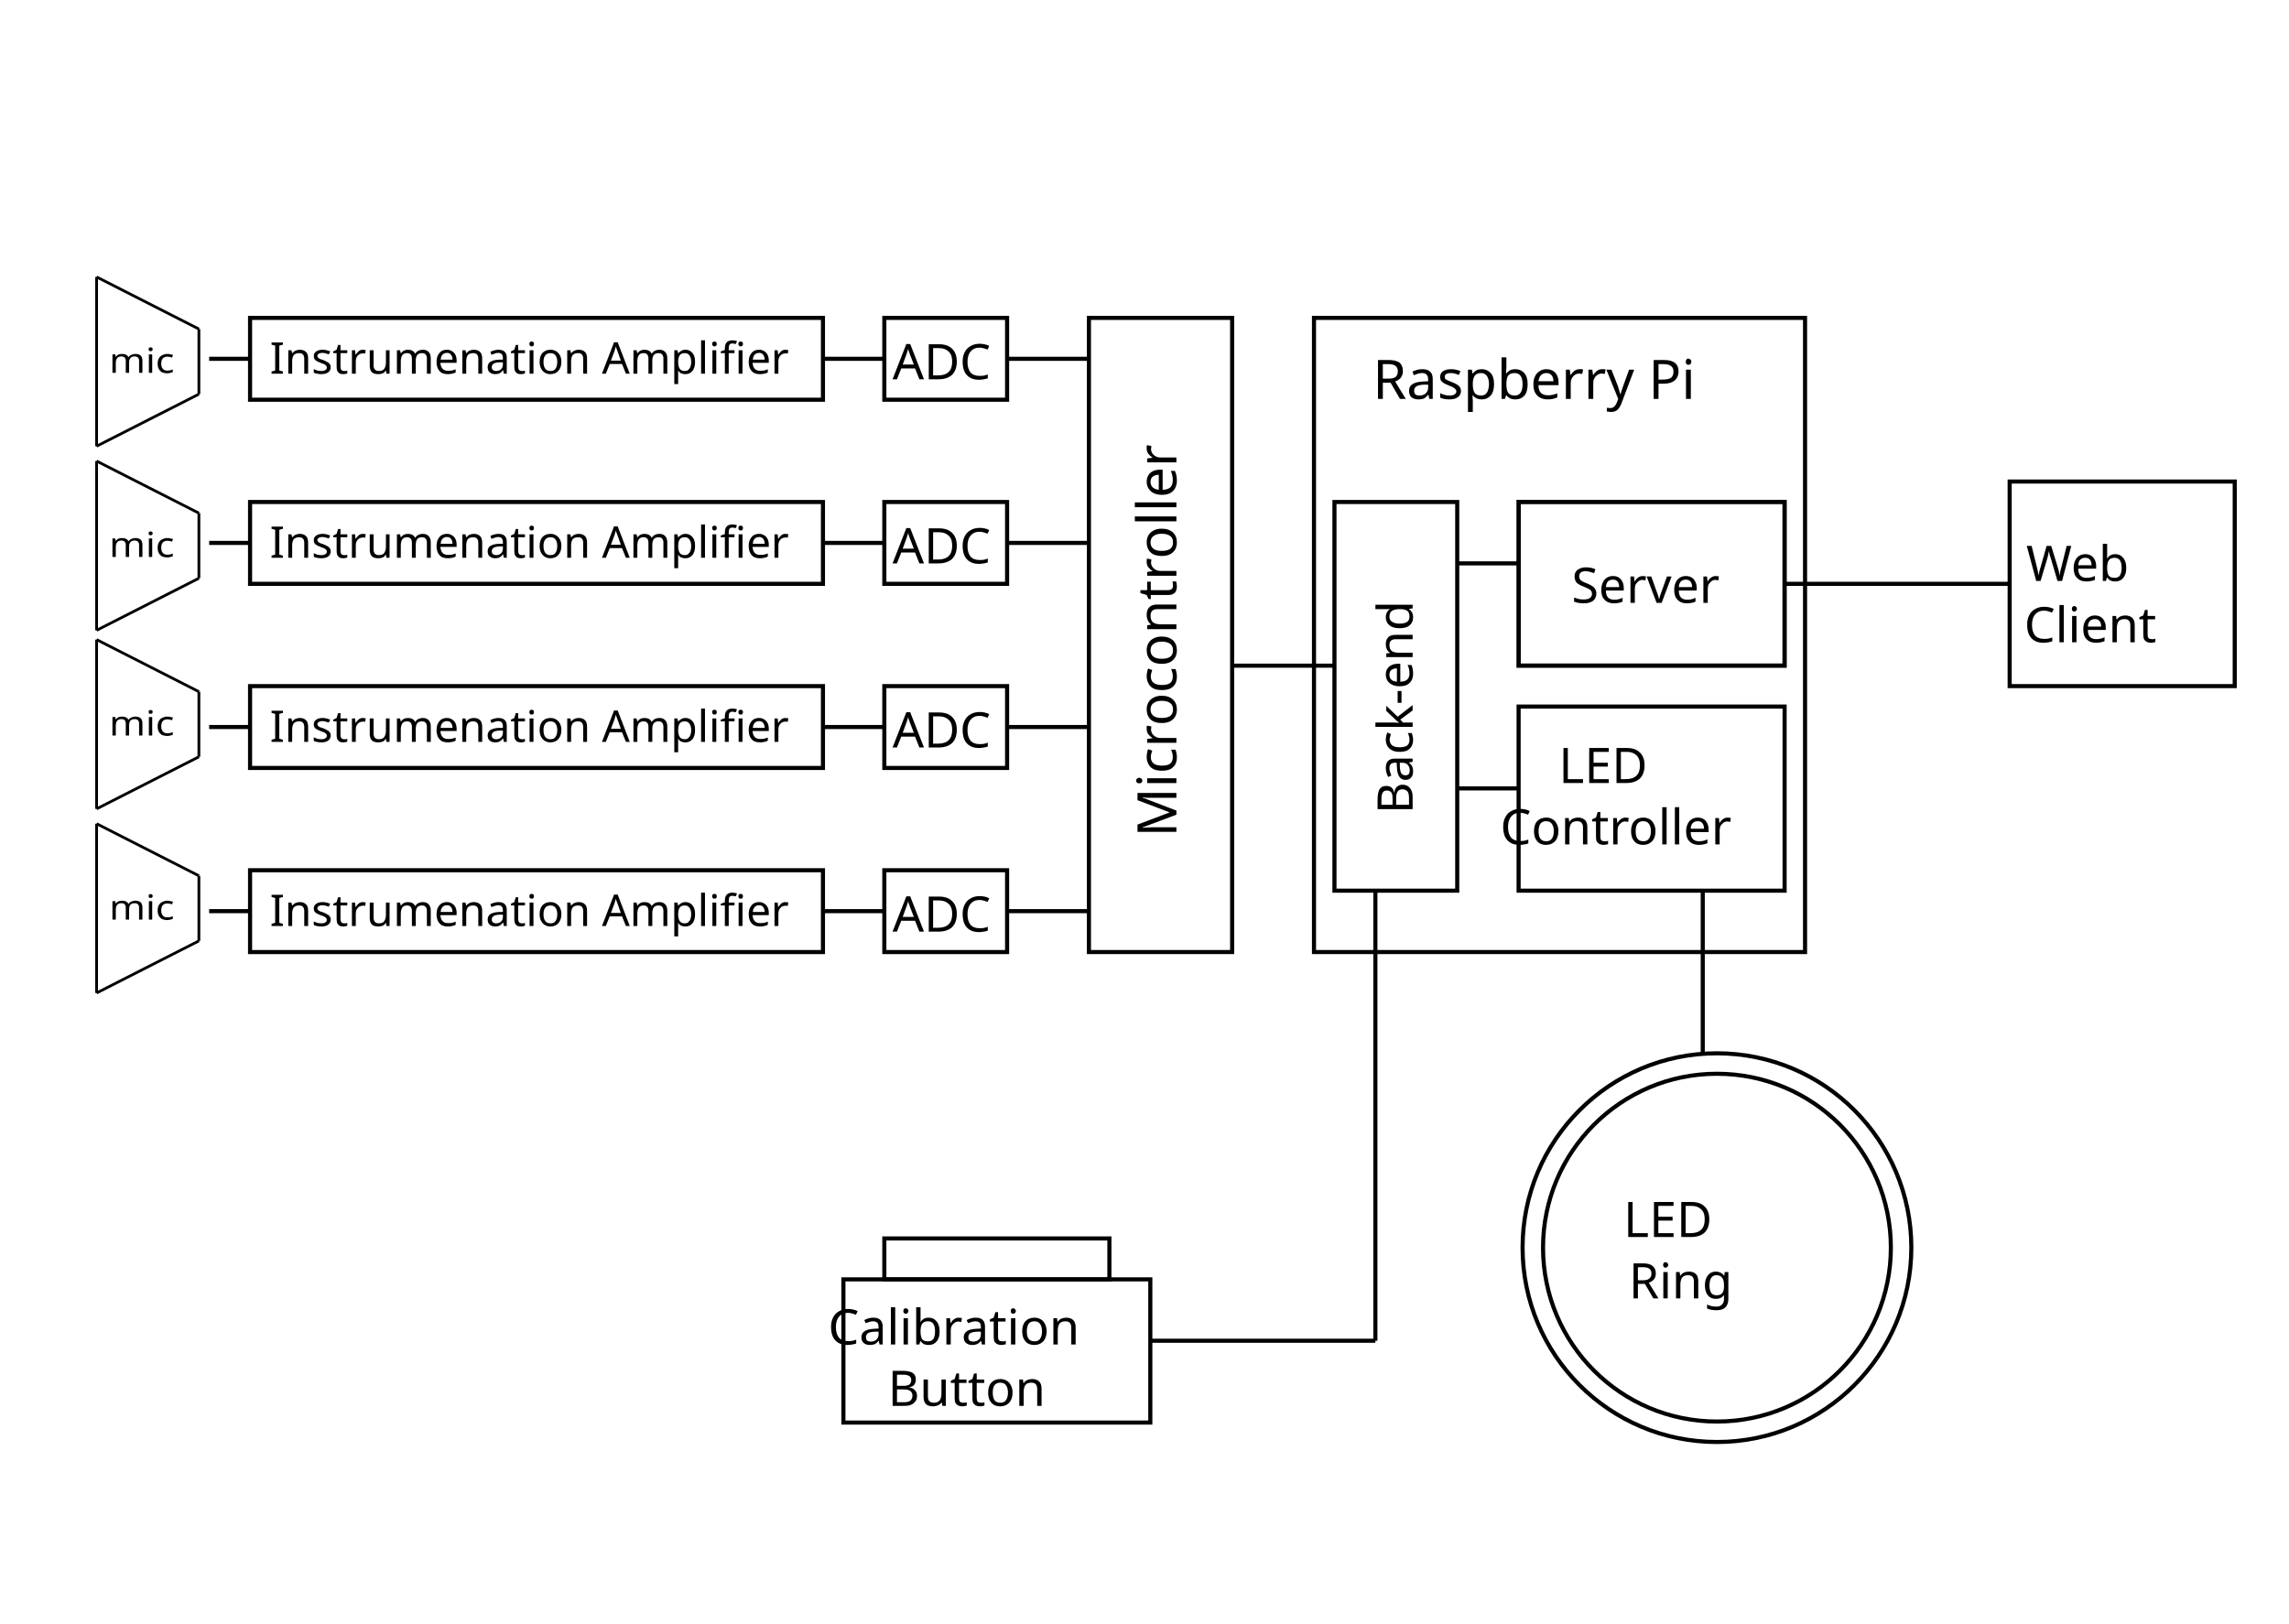
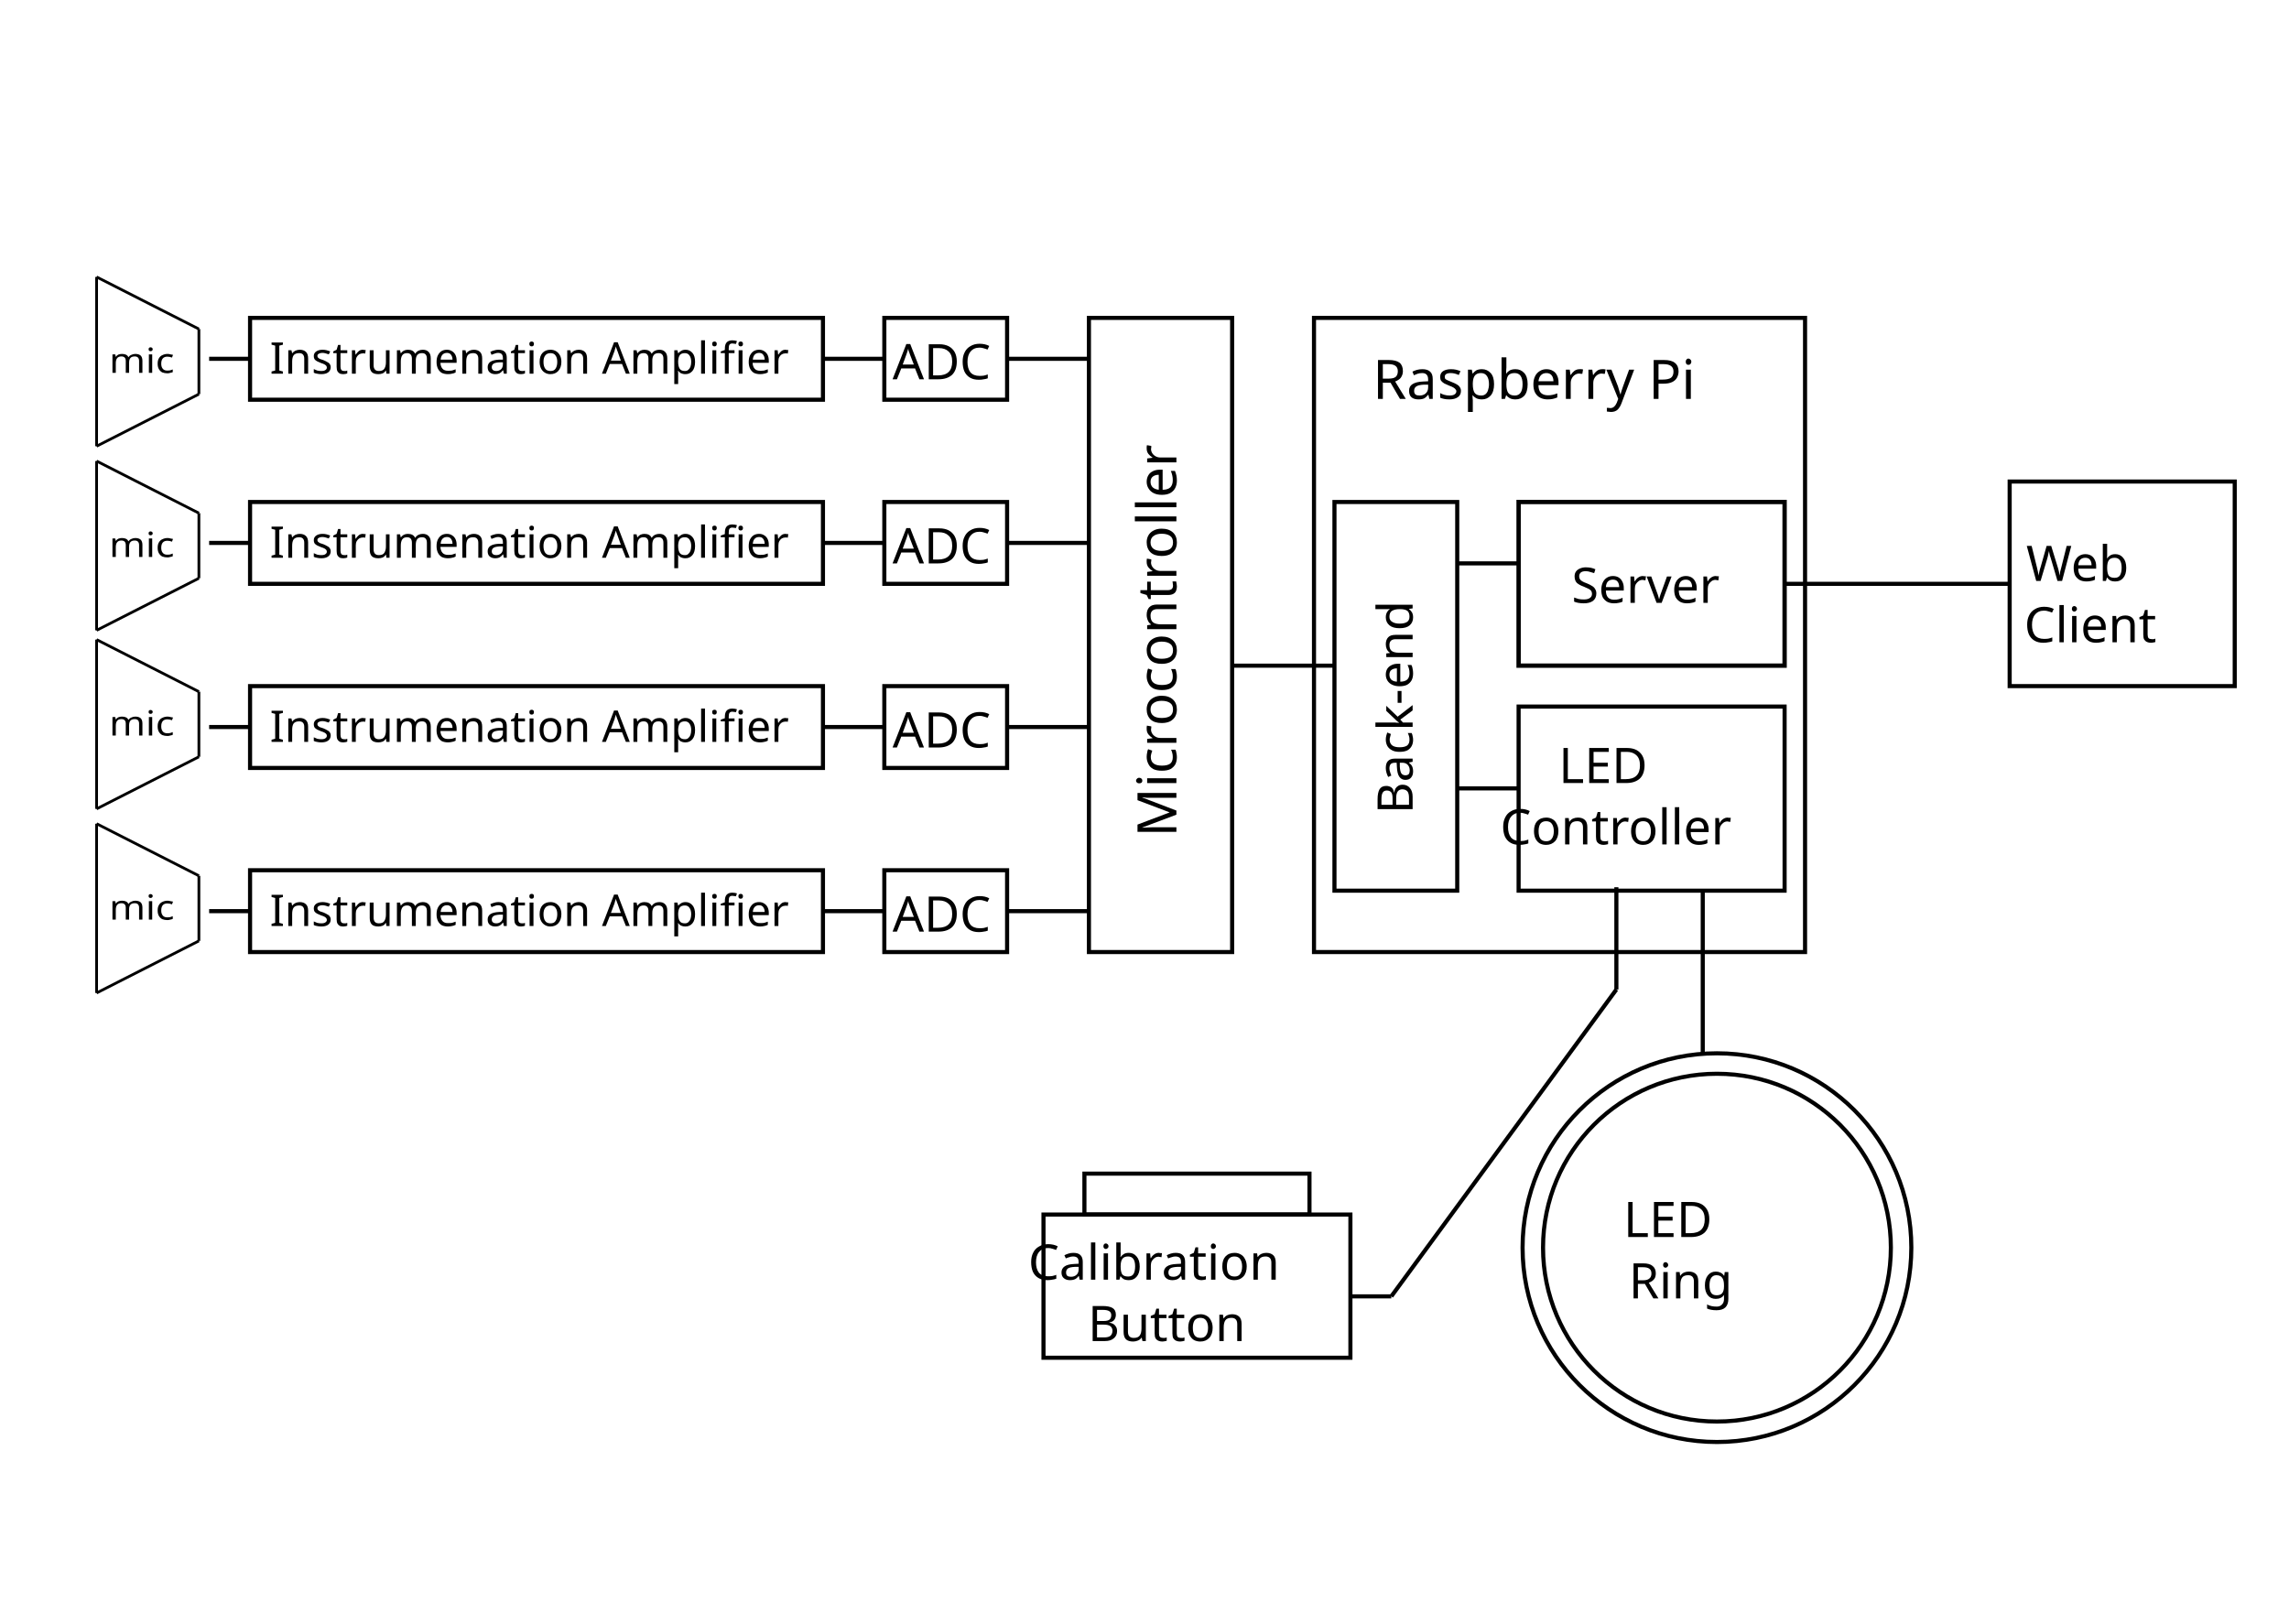
<svg xmlns="http://www.w3.org/2000/svg" width="148mm" height="105mm" viewBox="0 0 148 105" version="1.1" id="svg8">
  <defs id="defs2" />
  <g id="layer1" transform="translate(0,-192)">
    <path style="display:inline;fill:none;fill-rule:evenodd;stroke:#000000;stroke-width:0.178px;stroke-linecap:butt;stroke-linejoin:miter;stroke-opacity:1" d="m 6.246,209.911 6.615,3.367" id="path234" />
    <path style="fill:none;fill-rule:evenodd;stroke:#000000;stroke-width:0.178px;stroke-linecap:butt;stroke-linejoin:miter;stroke-opacity:1" d="m 12.86,213.279 v 4.209" id="path242" />
    <path style="fill:none;fill-rule:evenodd;stroke:#000000;stroke-width:0.178px;stroke-linecap:butt;stroke-linejoin:miter;stroke-opacity:1" d="m 12.86,217.488 -6.615,3.367" id="path246" />
    <path style="fill:none;fill-rule:evenodd;stroke:#000000;stroke-width:0.178px;stroke-linecap:butt;stroke-linejoin:miter;stroke-opacity:1" d="m 6.246,209.911 v 10.944" id="path248" />
    <text xml:space="preserve" style="font-style:normal;font-weight:normal;font-size:2.378px;line-height:1.25;font-family:sans-serif;letter-spacing:0px;word-spacing:0px;fill:#000000;fill-opacity:1;stroke:none;stroke-width:0.178" x="6.661" y="228.961" id="text252" transform="scale(1.059457,0.9438797)">
      <tspan id="tspan250" x="6.661" y="228.961" style="font-size:2.378px;stroke-width:0.178">mic</tspan>
    </text>
    <path style="display:inline;fill:none;fill-rule:evenodd;stroke:#000000;stroke-width:0.178px;stroke-linecap:butt;stroke-linejoin:miter;stroke-opacity:1" d="m 6.246,221.817 6.615,3.367" id="path234-9" />
    <path style="fill:none;fill-rule:evenodd;stroke:#000000;stroke-width:0.178px;stroke-linecap:butt;stroke-linejoin:miter;stroke-opacity:1" d="m 12.86,225.185 v 4.209" id="path242-3" />
    <path style="fill:none;fill-rule:evenodd;stroke:#000000;stroke-width:0.178px;stroke-linecap:butt;stroke-linejoin:miter;stroke-opacity:1" d="m 12.86,229.394 -6.615,3.367" id="path246-1" />
    <path style="fill:none;fill-rule:evenodd;stroke:#000000;stroke-width:0.178px;stroke-linecap:butt;stroke-linejoin:miter;stroke-opacity:1" d="m 6.246,221.817 v 10.944" id="path248-9" />
    <text xml:space="preserve" style="font-style:normal;font-weight:normal;font-size:2.378px;line-height:1.25;font-family:sans-serif;letter-spacing:0px;word-spacing:0px;fill:#000000;fill-opacity:1;stroke:none;stroke-width:0.178" x="6.661" y="241.575" id="text252-4" transform="scale(1.059457,0.9438798)">
      <tspan id="tspan250-7" x="6.661" y="241.575" style="font-size:2.378px;stroke-width:0.178">mic</tspan>
    </text>
    <path style="display:inline;fill:none;fill-rule:evenodd;stroke:#000000;stroke-width:0.178px;stroke-linecap:butt;stroke-linejoin:miter;stroke-opacity:1" d="m 6.246,233.363 6.615,3.367" id="path234-9-6" />
    <path style="fill:none;fill-rule:evenodd;stroke:#000000;stroke-width:0.178px;stroke-linecap:butt;stroke-linejoin:miter;stroke-opacity:1" d="m 12.86,236.73 v 4.209" id="path242-3-5" />
    <path style="fill:none;fill-rule:evenodd;stroke:#000000;stroke-width:0.178px;stroke-linecap:butt;stroke-linejoin:miter;stroke-opacity:1" d="M 12.86,240.94 6.246,244.307" id="path246-1-6" />
    <path style="fill:none;fill-rule:evenodd;stroke:#000000;stroke-width:0.178px;stroke-linecap:butt;stroke-linejoin:miter;stroke-opacity:1" d="M 6.246,233.363 V 244.307" id="path248-9-9" />
    <text xml:space="preserve" style="font-style:normal;font-weight:normal;font-size:2.378px;line-height:1.25;font-family:sans-serif;letter-spacing:0px;word-spacing:0px;fill:#000000;fill-opacity:1;stroke:none;stroke-width:0.178" x="6.661" y="253.807" id="text252-4-3" transform="scale(1.059457,0.9438798)">
      <tspan id="tspan250-7-7" x="6.661" y="253.807" style="font-size:2.378px;stroke-width:0.178">mic</tspan>
    </text>
    <path style="display:inline;fill:none;fill-rule:evenodd;stroke:#000000;stroke-width:0.178px;stroke-linecap:butt;stroke-linejoin:miter;stroke-opacity:1" d="m 6.246,245.269 6.615,3.367" id="path234-9-6-4" />
    <path style="fill:none;fill-rule:evenodd;stroke:#000000;stroke-width:0.178px;stroke-linecap:butt;stroke-linejoin:miter;stroke-opacity:1" d="m 12.86,248.637 v 4.209" id="path242-3-5-5" />
    <path style="fill:none;fill-rule:evenodd;stroke:#000000;stroke-width:0.178px;stroke-linecap:butt;stroke-linejoin:miter;stroke-opacity:1" d="m 12.86,252.846 -6.615,3.367" id="path246-1-6-2" />
    <path style="fill:none;fill-rule:evenodd;stroke:#000000;stroke-width:0.178px;stroke-linecap:butt;stroke-linejoin:miter;stroke-opacity:1" d="m 6.246,245.269 v 10.944" id="path248-9-9-5" />
    <text xml:space="preserve" style="font-style:normal;font-weight:normal;font-size:2.378px;line-height:1.25;font-family:sans-serif;letter-spacing:0px;word-spacing:0px;fill:#000000;fill-opacity:1;stroke:none;stroke-width:0.178" x="6.661" y="266.421" id="text252-4-3-4" transform="scale(1.059457,0.9438798)">
      <tspan id="tspan250-7-7-7" x="6.661" y="266.421" style="font-size:2.378px;stroke-width:0.178">mic</tspan>
    </text>
    <text xml:space="preserve" style="font-style:normal;font-weight:normal;font-size:3.528px;line-height:1.25;font-family:sans-serif;letter-spacing:0px;word-spacing:0px;fill:#000000;fill-opacity:1;stroke:none;stroke-width:0.265" x="17.45" y="216.165" id="text498">
      <tspan x="17.45" y="216.165" style="font-size:2.822px;stroke:none;stroke-width:0.265" id="tspan500">Instrumenation Amplifier</tspan>
    </text>
    <rect style="fill:none;stroke:none;stroke-width:0.265" id="rect504" width="34.396" height="2.646" x="17.491" y="213.88" />
    <rect style="fill:none;stroke:#000000;stroke-width:0.265" id="rect506" width="37.042" height="5.292" x="16.168" y="212.557" />
    <text xml:space="preserve" style="font-style:normal;font-weight:normal;font-size:3.528px;line-height:1.25;font-family:sans-serif;letter-spacing:0px;word-spacing:0px;fill:#000000;fill-opacity:1;stroke:none;stroke-width:0.265" x="17.45" y="228.071" id="text498-4">
      <tspan x="17.45" y="228.071" style="font-size:2.822px;stroke:none;stroke-width:0.265" id="tspan500-4">Instrumenation Amplifier</tspan>
    </text>
    <rect style="fill:none;stroke:none;stroke-width:0.265" id="rect504-3" width="34.396" height="2.646" x="17.491" y="225.786" />
    <rect style="fill:none;stroke:#000000;stroke-width:0.265" id="rect506-0" width="37.042" height="5.292" x="16.168" y="224.463" />
    <text xml:space="preserve" style="font-style:normal;font-weight:normal;font-size:3.528px;line-height:1.25;font-family:sans-serif;letter-spacing:0px;word-spacing:0px;fill:#000000;fill-opacity:1;stroke:none;stroke-width:0.265" x="17.45" y="239.978" id="text498-4-7">
      <tspan x="17.45" y="239.978" style="font-size:2.822px;stroke:none;stroke-width:0.265" id="tspan500-4-8">Instrumenation Amplifier</tspan>
    </text>
    <rect style="fill:none;stroke:none;stroke-width:0.265" id="rect504-3-6" width="34.396" height="2.646" x="17.491" y="237.692" />
    <rect style="fill:none;stroke:#000000;stroke-width:0.265" id="rect506-0-8" width="37.042" height="5.292" x="16.168" y="236.37" />
    <text xml:space="preserve" style="font-style:normal;font-weight:normal;font-size:3.528px;line-height:1.25;font-family:sans-serif;letter-spacing:0px;word-spacing:0px;fill:#000000;fill-opacity:1;stroke:none;stroke-width:0.265" x="17.45" y="251.884" id="text498-4-7-8">
      <tspan x="17.45" y="251.884" style="font-size:2.822px;stroke:none;stroke-width:0.265" id="tspan500-4-8-4">Instrumenation Amplifier</tspan>
    </text>
    <rect style="fill:none;stroke:none;stroke-width:0.265" id="rect504-3-6-3" width="34.396" height="2.646" x="17.491" y="249.599" />
    <rect style="fill:none;stroke:#000000;stroke-width:0.265" id="rect506-0-8-1" width="37.042" height="5.292" x="16.168" y="248.276" />
    <rect style="fill:none;stroke:#000000;stroke-width:0.265" id="rect580" width="7.938" height="5.292" x="57.178" y="212.557" />
    <text xml:space="preserve" style="font-style:normal;font-weight:normal;font-size:3.175px;line-height:1.25;font-family:sans-serif;letter-spacing:0px;word-spacing:0px;fill:#000000;fill-opacity:1;stroke:none;stroke-width:0.265" x="57.712" y="216.526" id="text584">
      <tspan id="tspan582" x="57.712" y="216.526" style="font-size:3.175px;stroke-width:0.265">ADC</tspan>
    </text>
    <rect style="fill:none;stroke:#000000;stroke-width:0.265" id="rect580-0" width="7.938" height="5.292" x="57.178" y="224.463" />
    <text xml:space="preserve" style="font-style:normal;font-weight:normal;font-size:3.175px;line-height:1.25;font-family:sans-serif;letter-spacing:0px;word-spacing:0px;fill:#000000;fill-opacity:1;stroke:none;stroke-width:0.265" x="57.712" y="228.432" id="text584-6">
      <tspan id="tspan582-8" x="57.712" y="228.432" style="font-size:3.175px;stroke-width:0.265">ADC</tspan>
    </text>
    <rect style="fill:none;stroke:#000000;stroke-width:0.265" id="rect580-0-9" width="7.938" height="5.292" x="57.178" y="236.37" />
    <text xml:space="preserve" style="font-style:normal;font-weight:normal;font-size:3.175px;line-height:1.25;font-family:sans-serif;letter-spacing:0px;word-spacing:0px;fill:#000000;fill-opacity:1;stroke:none;stroke-width:0.265" x="57.712" y="240.338" id="text584-6-2">
      <tspan id="tspan582-8-6" x="57.712" y="240.338" style="font-size:3.175px;stroke-width:0.265">ADC</tspan>
    </text>
    <rect style="fill:none;stroke:#000000;stroke-width:0.265" id="rect580-0-9-5" width="7.938" height="5.292" x="57.178" y="248.276" />
    <text xml:space="preserve" style="font-style:normal;font-weight:normal;font-size:3.175px;line-height:1.25;font-family:sans-serif;letter-spacing:0px;word-spacing:0px;fill:#000000;fill-opacity:1;stroke:none;stroke-width:0.265" x="57.712" y="252.245" id="text584-6-2-0">
      <tspan id="tspan582-8-6-4" x="57.712" y="252.245" style="font-size:3.175px;stroke-width:0.265">ADC</tspan>
    </text>
    <rect style="fill:none;stroke:#000000;stroke-width:0.265" id="rect691" width="9.26" height="41.01" x="70.407" y="212.557" />
    <text xml:space="preserve" style="font-style:normal;font-weight:normal;font-size:3.528px;line-height:1.25;font-family:sans-serif;letter-spacing:0px;word-spacing:0px;fill:#000000;fill-opacity:1;stroke:none;stroke-width:0.265" x="-246.137" y="76.065" id="text695" transform="rotate(-90)">
      <tspan id="tspan693" x="-246.137" y="76.065" style="font-size:3.528px;stroke-width:0.265">Microcontroller</tspan>
    </text>
    <text xml:space="preserve" style="font-style:normal;font-weight:normal;font-size:3.528px;line-height:1.25;font-family:sans-serif;letter-spacing:0px;word-spacing:0px;fill:#000000;fill-opacity:1;stroke:none;stroke-width:0.265" x="88.754" y="217.794" id="text11227">
      <tspan id="tspan11225" x="88.754" y="217.794" style="font-size:3.528px;stroke-width:0.265">Raspberry Pi</tspan>
    </text>
    <rect style="fill:none;stroke:#000000;stroke-width:0.265" id="rect11235" width="31.75" height="41.01" x="84.959" y="212.557" />
    <rect style="fill:none;stroke:#000000;stroke-width:0.281" id="rect11237" width="17.198" height="10.583" x="98.189" y="224.463" />
    <text xml:space="preserve" style="font-style:normal;font-weight:normal;font-size:3.175px;line-height:1.25;font-family:sans-serif;letter-spacing:0px;word-spacing:0px;fill:#000000;fill-opacity:1;stroke:none;stroke-width:0.265" x="101.623" y="230.984" id="text11241">
      <tspan id="tspan11239" x="101.623" y="230.984" style="stroke-width:0.265">Server</tspan>
    </text>
    <text xml:space="preserve" style="font-style:normal;font-weight:normal;font-size:3.175px;line-height:1.25;font-family:sans-serif;text-align:center;letter-spacing:0px;word-spacing:0px;text-anchor:middle;fill:#000000;fill-opacity:1;stroke:none;stroke-width:0.265" x="106.54" y="242.636" id="text11247">
      <tspan id="tspan11245" x="106.54" y="242.636" style="text-align:center;text-anchor:middle;stroke-width:0.265">LED</tspan>
      <tspan x="106.54" y="246.605" style="text-align:center;text-anchor:middle;stroke-width:0.265" id="tspan217">Controller</tspan>
    </text>
    <text xml:space="preserve" style="font-style:normal;font-weight:normal;font-size:3.175px;line-height:1.25;font-family:sans-serif;text-align:center;letter-spacing:0px;word-spacing:0px;text-anchor:middle;fill:#000000;fill-opacity:1;stroke:none;stroke-width:0.265" x="137.218" y="229.568" id="text192">
      <tspan id="tspan190" x="137.218" y="229.568" style="text-align:center;text-anchor:middle;stroke-width:0.265">Web</tspan>
      <tspan x="137.218" y="233.536" style="text-align:center;text-anchor:middle;stroke-width:0.265" id="tspan194">Client</tspan>
    </text>
    <circle style="fill:none;stroke:#000000;stroke-width:0.265" id="path207" cx="111.013" cy="272.683" r="12.568" />
    <circle style="fill:none;stroke:#000000;stroke-width:0.265" id="path209" cx="111.013" cy="272.683" r="11.245" />
    <text xml:space="preserve" style="font-style:normal;font-weight:normal;font-size:3.175px;line-height:1.25;font-family:sans-serif;text-align:center;letter-spacing:0px;word-spacing:0px;text-anchor:middle;fill:#000000;fill-opacity:1;stroke:none;stroke-width:0.265" x="110.725" y="271.994" id="text213">
      <tspan id="tspan211" x="110.725" y="271.994" style="text-align:center;text-anchor:middle;stroke-width:0.265">LED</tspan>
      <tspan x="110.725" y="275.963" style="text-align:center;text-anchor:middle;stroke-width:0.265" id="tspan215">Ring</tspan>
    </text>
    <rect style="fill:none;stroke:#000000;stroke-width:0.265" id="rect219" width="17.198" height="11.906" x="98.189" y="237.692" />
    <text xml:space="preserve" style="font-style:normal;font-weight:normal;font-size:3.175px;line-height:1.25;font-family:sans-serif;letter-spacing:0px;word-spacing:0px;fill:#000000;fill-opacity:1;stroke:none;stroke-width:0.265" x="-244.636" y="91.335" id="text223" transform="rotate(-90)">
      <tspan id="tspan221" x="-244.636" y="91.335" style="stroke-width:0.265">Back-end</tspan>
    </text>
    <rect style="fill:none;stroke:#000000;stroke-width:0.265" id="rect233" width="7.938" height="25.135" x="86.282" y="224.463" />
-     <text xml:space="preserve" style="font-style:normal;font-weight:normal;font-size:3.175px;line-height:1.25;font-family:sans-serif;text-align:center;letter-spacing:0px;word-spacing:0px;text-anchor:middle;fill:#000000;fill-opacity:1;stroke:none;stroke-width:0.265" x="64.565" y="278.943" id="text241">
-       <tspan id="tspan239" x="64.565" y="278.943" style="text-align:center;text-anchor:middle;stroke-width:0.265">Calibration</tspan>
-       <tspan x="64.565" y="282.912" style="text-align:center;text-anchor:middle;stroke-width:0.265" id="tspan243">Button</tspan>
+     <text xml:space="preserve" style="font-style:normal;font-weight:normal;font-size:3.175px;line-height:1.25;font-family:sans-serif;text-align:center;letter-spacing:0px;word-spacing:0px;text-anchor:middle;fill:#000000;fill-opacity:1;stroke:none;stroke-width:0.265" x="77.501" y="274.751" id="text241">
+       <tspan id="tspan239" x="77.501" y="274.751" style="text-align:center;text-anchor:middle;stroke-width:0.265">Calibration</tspan>
+       <tspan x="77.501" y="278.72" style="text-align:center;text-anchor:middle;stroke-width:0.265" id="tspan243">Button</tspan>
    </text>
-     <rect style="fill:none;stroke:#000000;stroke-width:0.265" id="rect253" width="19.844" height="9.26" x="54.532" y="274.734" />
-     <rect style="fill:none;stroke:#000000;stroke-width:0.265" id="rect255" width="14.552" height="2.646" x="57.178" y="272.088" />
+     <rect style="fill:none;stroke:#000000;stroke-width:0.265" id="rect253" width="19.844" height="9.26" x="67.469" y="270.542" />
+     <rect style="fill:none;stroke:#000000;stroke-width:0.265" id="rect255" width="14.552" height="2.646" x="70.115" y="267.896" />
    <rect style="fill:none;stroke:#000000;stroke-width:0.265" id="rect261" width="14.552" height="13.229" x="129.939" y="223.14" />
    <path style="fill:none;fill-rule:evenodd;stroke:#000000;stroke-width:0.265px;stroke-linecap:butt;stroke-linejoin:miter;stroke-opacity:1" d="M 129.939,229.755 H 115.387" id="path263" />
-     <path style="fill:none;fill-rule:evenodd;stroke:#000000;stroke-width:0.265px;stroke-linecap:butt;stroke-linejoin:miter;stroke-opacity:1" d="m 88.928,249.599 v 29.104" id="path269" />
-     <path style="fill:none;fill-rule:evenodd;stroke:#000000;stroke-width:0.265px;stroke-linecap:butt;stroke-linejoin:miter;stroke-opacity:1" d="M 88.928,278.703 H 74.376" id="path271" />
    <path style="fill:none;fill-rule:evenodd;stroke:#000000;stroke-width:0.265px;stroke-linecap:butt;stroke-linejoin:miter;stroke-opacity:1" d="M 110.095,249.599 V 260.182" id="path279" />
    <path style="fill:none;fill-rule:evenodd;stroke:#000000;stroke-width:0.265px;stroke-linecap:butt;stroke-linejoin:miter;stroke-opacity:1" d="m 94.22,228.432 h 3.969" id="path283" />
    <path style="fill:none;fill-rule:evenodd;stroke:#000000;stroke-width:0.265px;stroke-linecap:butt;stroke-linejoin:miter;stroke-opacity:1" d="m 94.22,242.984 h 3.969" id="path287" />
    <path style="fill:none;fill-rule:evenodd;stroke:#000000;stroke-width:0.265px;stroke-linecap:butt;stroke-linejoin:miter;stroke-opacity:1" d="m 79.668,235.047 h 6.615" id="path291" />
    <path style="fill:none;fill-rule:evenodd;stroke:#000000;stroke-width:0.265px;stroke-linecap:butt;stroke-linejoin:miter;stroke-opacity:1" d="M 70.407,215.203 H 65.116" id="path293" />
    <path style="fill:none;fill-rule:evenodd;stroke:#000000;stroke-width:0.265px;stroke-linecap:butt;stroke-linejoin:miter;stroke-opacity:1" d="M 70.407,227.109 H 65.116" id="path297" />
    <path style="fill:none;fill-rule:evenodd;stroke:#000000;stroke-width:0.265px;stroke-linecap:butt;stroke-linejoin:miter;stroke-opacity:1" d="M 70.407,239.015 H 65.116" id="path299" />
    <path style="fill:none;fill-rule:evenodd;stroke:#000000;stroke-width:0.265px;stroke-linecap:butt;stroke-linejoin:miter;stroke-opacity:1" d="M 70.407,250.922 H 65.116" id="path301" />
    <path style="fill:none;fill-rule:evenodd;stroke:#000000;stroke-width:0.265px;stroke-linecap:butt;stroke-linejoin:miter;stroke-opacity:1" d="m 57.178,215.203 h -3.969" id="path305" />
    <path style="fill:none;fill-rule:evenodd;stroke:#000000;stroke-width:0.265px;stroke-linecap:butt;stroke-linejoin:miter;stroke-opacity:1" d="m 57.178,227.109 h -3.969" id="path307" />
    <path style="fill:none;fill-rule:evenodd;stroke:#000000;stroke-width:0.265px;stroke-linecap:butt;stroke-linejoin:miter;stroke-opacity:1" d="m 57.178,239.015 h -3.969" id="path309" />
    <path style="fill:none;fill-rule:evenodd;stroke:#000000;stroke-width:0.265px;stroke-linecap:butt;stroke-linejoin:miter;stroke-opacity:1" d="m 57.178,250.922 h -3.969" id="path313" />
    <path style="fill:none;fill-rule:evenodd;stroke:#000000;stroke-width:0.265px;stroke-linecap:butt;stroke-linejoin:miter;stroke-opacity:1" d="m 14.845,215.203 v 0" id="path315" />
    <path style="fill:none;fill-rule:evenodd;stroke:#000000;stroke-width:0.265px;stroke-linecap:butt;stroke-linejoin:miter;stroke-opacity:1" d="m 14.845,227.109 v 0" id="path317" />
    <path style="fill:none;fill-rule:evenodd;stroke:#000000;stroke-width:0.265px;stroke-linecap:butt;stroke-linejoin:miter;stroke-opacity:1" d="M 16.168,239.015 H 13.522" id="path319" />
    <path style="fill:none;fill-rule:evenodd;stroke:#000000;stroke-width:0.265px;stroke-linecap:butt;stroke-linejoin:miter;stroke-opacity:1" d="M 16.168,227.109 H 13.522" id="path321" />
    <path style="fill:none;fill-rule:evenodd;stroke:#000000;stroke-width:0.265px;stroke-linecap:butt;stroke-linejoin:miter;stroke-opacity:1" d="M 16.168,215.203 H 13.522" id="path323" />
    <path style="fill:none;fill-rule:evenodd;stroke:#000000;stroke-width:0.265px;stroke-linecap:butt;stroke-linejoin:miter;stroke-opacity:1" d="M 16.168,250.922 H 13.522" id="path327" />
+     <path style="display:inline;fill:none;fill-rule:evenodd;stroke:#000000;stroke-width:0.265px;stroke-linecap:butt;stroke-linejoin:miter;stroke-opacity:1" d="m 104.51,249.375 0,6.615" id="path115" />
+     <path style="fill:none;fill-rule:evenodd;stroke:#000000;stroke-width:0.265px;stroke-linecap:butt;stroke-linejoin:miter;stroke-opacity:1" d="m 87.312,275.833 h 2.646" id="path117" />
+     <path style="fill:none;fill-rule:evenodd;stroke:#000000;stroke-width:0.265px;stroke-linecap:butt;stroke-linejoin:miter;stroke-opacity:1" d="M 104.51,255.99 89.958,275.833" id="path119" />
  </g>
</svg>
